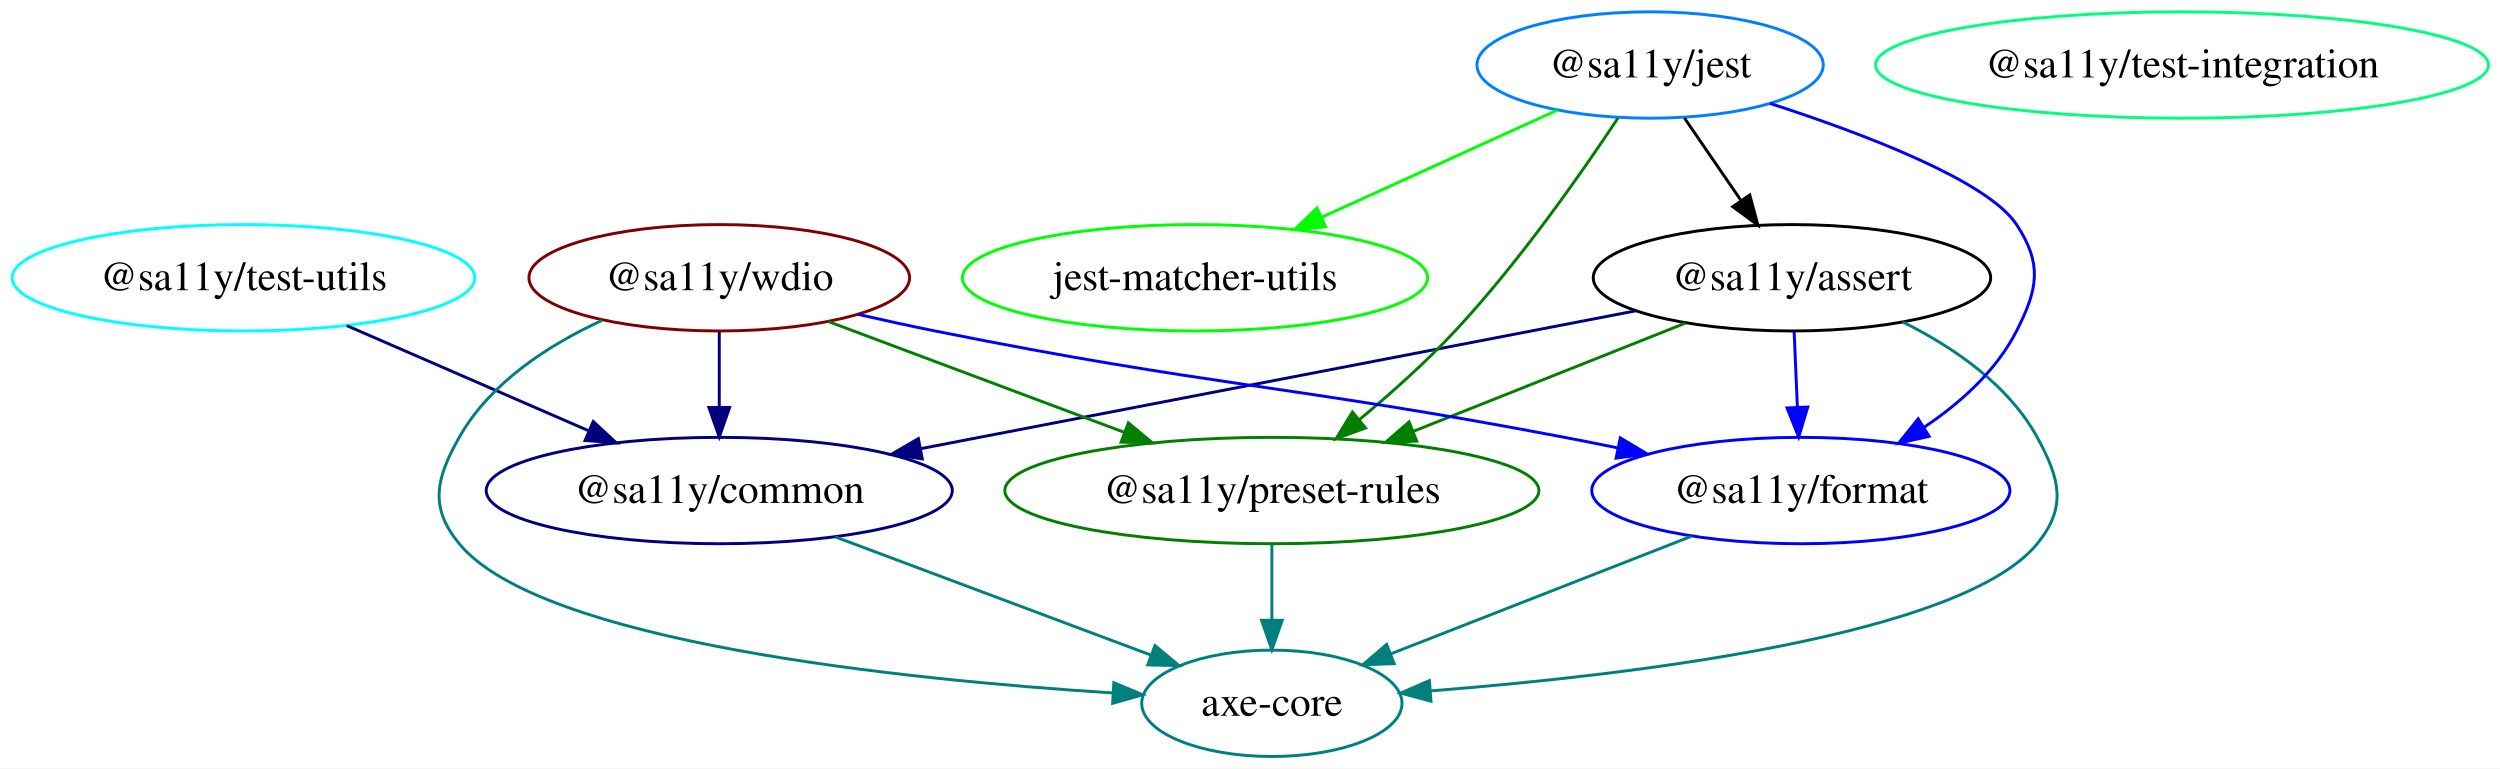
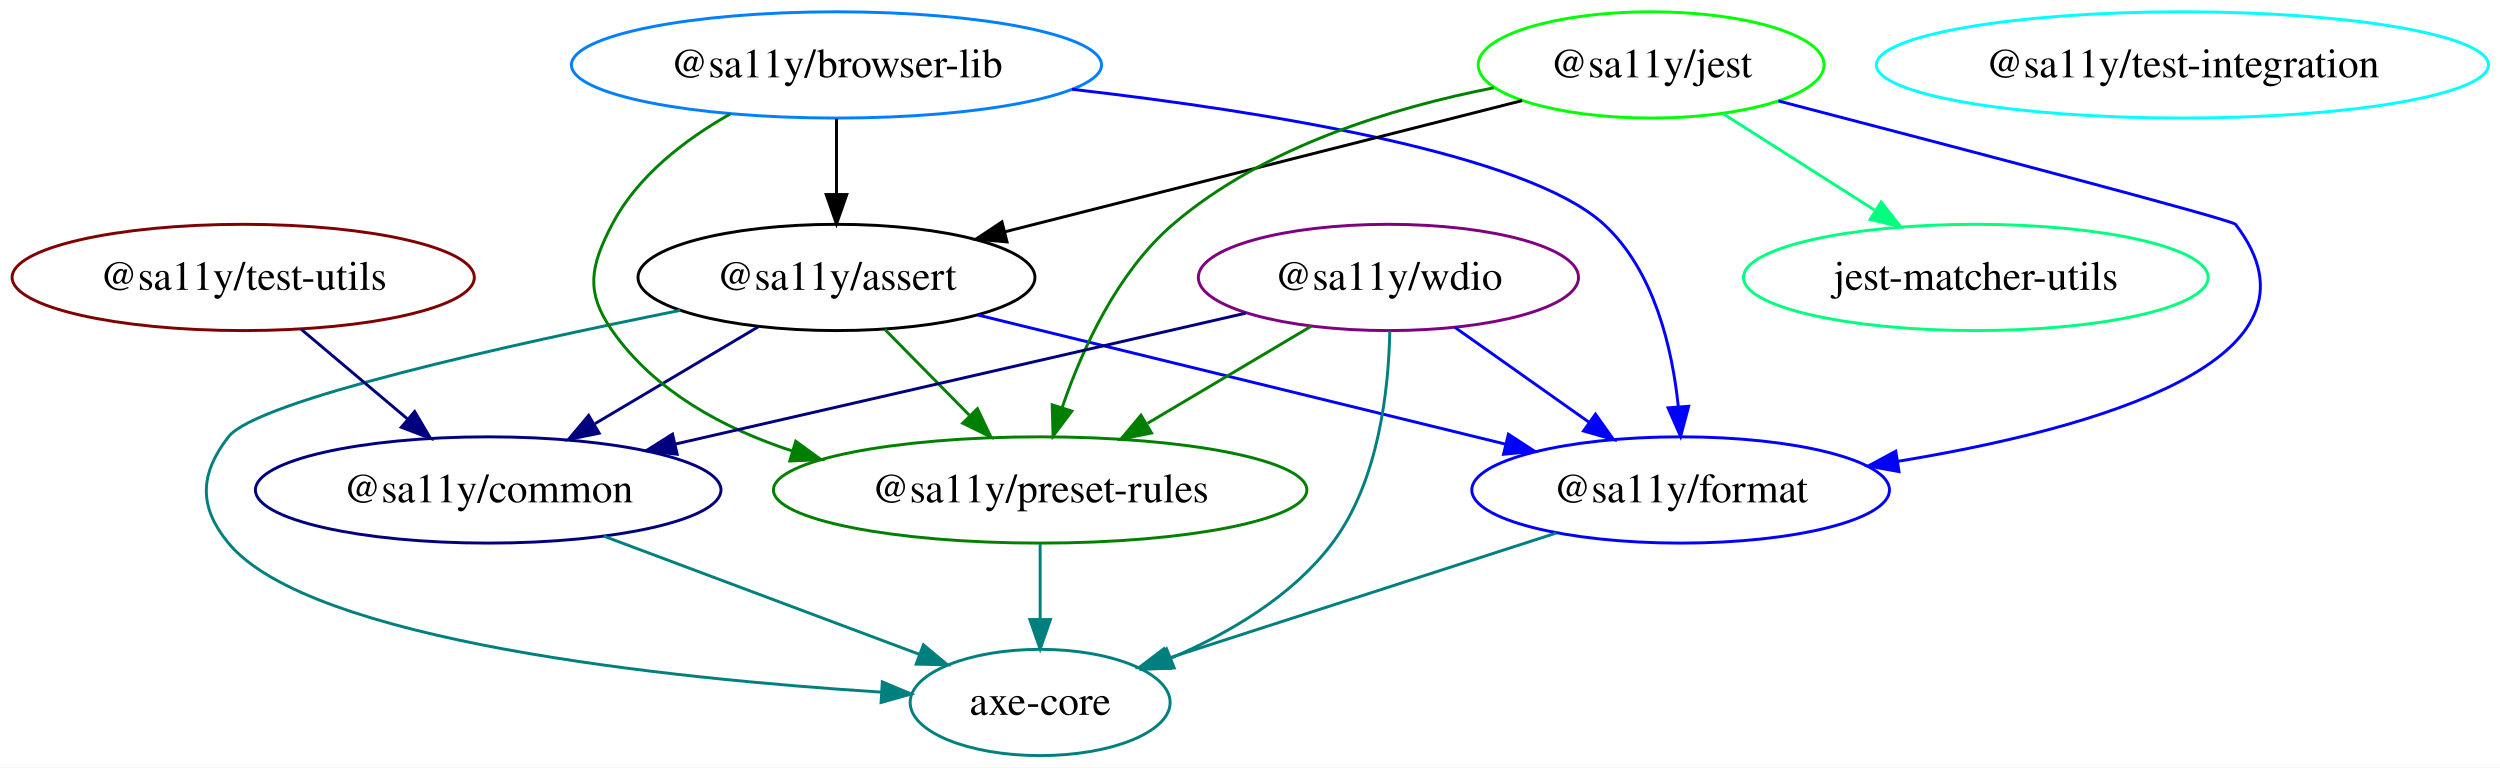
- <svg xmlns="http://www.w3.org/2000/svg" width="846pt" height="260pt" viewBox="0.00 0.00 846.00 260.00">
+ <svg xmlns="http://www.w3.org/2000/svg" width="847pt" height="260pt" viewBox="0.00 0.00 847.00 260.00">
  <g id="graph0" class="graph" transform="scale(1 1) rotate(0) translate(4 256)">
-     <polygon fill="white" stroke="transparent" points="-4,4 -4,-256 842,-256 842,4 -4,4" />
+     <polygon fill="white" stroke="transparent" points="-4,4 -4,-256 843,-256 843,4 -4,4" />
    <g id="node1" class="node">
-       <ellipse fill="none" stroke="#000000" cx="602.4" cy="-162" rx="67.25" ry="18" />
-       <text text-anchor="middle" x="602.4" y="-157.8" font-family="Times,serif" font-size="14.00">@sa11y/assert</text>
+       <ellipse fill="none" stroke="#000000" cx="279.4" cy="-162" rx="67.25" ry="18" />
+       <text text-anchor="middle" x="279.4" y="-157.8" font-family="Times,serif" font-size="14.00">@sa11y/assert</text>
    </g>
    <g id="node2" class="node">
-       <ellipse fill="none" stroke="#00007f" cx="239.4" cy="-90" rx="78.87" ry="18" />
-       <text text-anchor="middle" x="239.4" y="-85.8" font-family="Times,serif" font-size="14.00">@sa11y/common</text>
+       <ellipse fill="none" stroke="#00007f" cx="161.4" cy="-90" rx="78.87" ry="18" />
+       <text text-anchor="middle" x="161.4" y="-85.8" font-family="Times,serif" font-size="14.00">@sa11y/common</text>
    </g>
    <g id="edge1" class="edge">
-       <path fill="none" stroke="#00007f" d="M549.68,-150.85C494.32,-140.18 404.74,-122.92 327.4,-108 320.93,-106.75 314.2,-105.45 307.46,-104.15" />
-       <polygon fill="#00007f" stroke="#00007f" points="308.1,-100.71 297.62,-102.25 306.78,-107.58 308.1,-100.71" />
+       <path fill="none" stroke="#00007f" d="M252.92,-145.29C236.6,-135.61 215.46,-123.07 197.61,-112.48" />
+       <polygon fill="#00007f" stroke="#00007f" points="199,-109.23 188.61,-107.14 195.43,-115.25 199,-109.23" />
    </g>
    <g id="node3" class="node">
-       <ellipse fill="none" stroke="#0000ff" cx="605.4" cy="-90" rx="70.76" ry="18" />
-       <text text-anchor="middle" x="605.4" y="-85.8" font-family="Times,serif" font-size="14.00">@sa11y/format</text>
+       <ellipse fill="none" stroke="#0000ff" cx="565.4" cy="-90" rx="70.76" ry="18" />
+       <text text-anchor="middle" x="565.4" y="-85.8" font-family="Times,serif" font-size="14.00">@sa11y/format</text>
    </g>
    <g id="edge2" class="edge">
-       <path fill="none" stroke="#0000ff" d="M603.14,-143.7C603.47,-135.98 603.87,-126.71 604.24,-118.11" />
-       <polygon fill="#0000ff" stroke="#0000ff" points="607.74,-118.25 604.67,-108.1 600.74,-117.95 607.74,-118.25" />
+       <path fill="none" stroke="#0000ff" d="M327.27,-149.28C376.42,-137.25 453.01,-118.51 506,-105.54" />
+       <polygon fill="#0000ff" stroke="#0000ff" points="507.05,-108.88 515.93,-103.11 505.39,-102.09 507.05,-108.88" />
    </g>
    <g id="node4" class="node">
-       <ellipse fill="none" stroke="#007f00" cx="426.4" cy="-90" rx="90.36" ry="18" />
-       <text text-anchor="middle" x="426.4" y="-85.8" font-family="Times,serif" font-size="14.00">@sa11y/preset-rules</text>
+       <ellipse fill="none" stroke="#007f00" cx="348.4" cy="-90" rx="90.36" ry="18" />
+       <text text-anchor="middle" x="348.4" y="-85.8" font-family="Times,serif" font-size="14.00">@sa11y/preset-rules</text>
    </g>
    <g id="edge3" class="edge">
-       <path fill="none" stroke="#007f00" d="M566.36,-146.67C539.8,-136.1 503.39,-121.62 474.37,-110.08" />
-       <polygon fill="#007f00" stroke="#007f00" points="475.42,-106.73 464.83,-106.29 472.83,-113.23 475.42,-106.73" />
+       <path fill="none" stroke="#007f00" d="M295.75,-144.41C304.31,-135.73 314.94,-124.95 324.41,-115.34" />
+       <polygon fill="#007f00" stroke="#007f00" points="327.16,-117.54 331.69,-107.96 322.17,-112.62 327.16,-117.54" />
    </g>
    <g id="node5" class="node">
-       <ellipse fill="none" stroke="#007f7f" cx="426.4" cy="-18" rx="44.04" ry="18" />
-       <text text-anchor="middle" x="426.4" y="-13.8" font-family="Times,serif" font-size="14.00">axe-core</text>
+       <ellipse fill="none" stroke="#007f7f" cx="348.4" cy="-18" rx="44.04" ry="18" />
+       <text text-anchor="middle" x="348.4" y="-13.8" font-family="Times,serif" font-size="14.00">axe-core</text>
    </g>
    <g id="edge4" class="edge">
-       <path fill="none" stroke="#007f7f" d="M639.87,-147.04C657,-138.55 675.62,-125.84 685.4,-108 693.09,-93.97 695.52,-84.4 685.4,-72 660.01,-40.88 548.28,-27.54 480.14,-22.21" />
-       <polygon fill="#007f7f" stroke="#007f7f" points="480.24,-18.71 470,-21.46 479.71,-25.69 480.24,-18.71" />
+       <path fill="none" stroke="#007f7f" d="M226.48,-150.86C168.65,-139.25 82.9,-120.26 73.4,-108 63.6,-95.36 63.21,-84.34 73.4,-72 100.88,-38.72 222.48,-26.11 294.46,-21.51" />
+       <polygon fill="#007f7f" stroke="#007f7f" points="294.93,-24.98 304.7,-20.88 294.51,-18 294.93,-24.98" />
+     </g>
+     <g id="edge8" class="edge">
+       <path fill="none" stroke="#007f7f" d="M200.6,-74.33C231.95,-62.59 275.76,-46.19 307.54,-34.29" />
+       <polygon fill="#007f7f" stroke="#007f7f" points="308.85,-37.54 316.99,-30.76 306.4,-30.99 308.85,-37.54" />
+     </g>
+     <g id="edge9" class="edge">
+       <path fill="none" stroke="#007f7f" d="M523.3,-75.42C485.4,-63.19 429.93,-45.3 391.67,-32.96" />
+       <polygon fill="#007f7f" stroke="#007f7f" points="392.44,-29.53 381.85,-29.79 390.3,-36.19 392.44,-29.53" />
+     </g>
+     <g id="edge14" class="edge">
+       <path fill="none" stroke="#007f7f" d="M348.4,-71.7C348.4,-63.98 348.4,-54.71 348.4,-46.11" />
+       <polygon fill="#007f7f" stroke="#007f7f" points="351.9,-46.1 348.4,-36.1 344.9,-46.1 351.9,-46.1" />
+     </g>
+     <g id="node6" class="node">
+       <ellipse fill="none" stroke="#007fff" cx="279.4" cy="-234" rx="89.8" ry="18" />
+       <text text-anchor="middle" x="279.4" y="-229.8" font-family="Times,serif" font-size="14.00">@sa11y/browser-lib</text>
    </g>
    <g id="edge5" class="edge">
-       <path fill="none" stroke="#007f7f" d="M278.6,-74.33C309.95,-62.59 353.76,-46.19 385.54,-34.29" />
-       <polygon fill="#007f7f" stroke="#007f7f" points="386.85,-37.54 394.99,-30.76 384.4,-30.99 386.85,-37.54" />
+       <path fill="none" stroke="#000000" d="M279.4,-215.7C279.4,-207.98 279.4,-198.71 279.4,-190.11" />
+       <polygon fill="#000000" stroke="#000000" points="282.9,-190.1 279.4,-180.1 275.9,-190.1 282.9,-190.1" />
    </g>
    <g id="edge6" class="edge">
-       <path fill="none" stroke="#007f7f" d="M568.31,-74.5C538.65,-62.9 497.13,-46.66 466.66,-34.75" />
-       <polygon fill="#007f7f" stroke="#007f7f" points="467.78,-31.42 457.19,-31.04 465.23,-37.94 467.78,-31.42" />
+       <path fill="none" stroke="#0000ff" d="M359.2,-225.75C425.66,-218.13 513.47,-203.86 539.4,-180 556.47,-164.29 562.56,-138.07 564.62,-118.14" />
+       <polygon fill="#0000ff" stroke="#0000ff" points="568.12,-118.35 565.39,-108.11 561.14,-117.82 568.12,-118.35" />
+     </g>
+     <g id="edge7" class="edge">
+       <path fill="none" stroke="#007f00" d="M243.42,-217.4C228.16,-208.76 211.96,-196.4 203.4,-180 196,-165.81 194.23,-157.11 203.4,-144 217.71,-123.54 240.81,-110.95 264.4,-103.21" />
+       <polygon fill="#007f00" stroke="#007f00" points="265.59,-106.51 274.16,-100.28 263.58,-99.81 265.59,-106.51" />
+     </g>
+     <g id="node7" class="node">
+       <ellipse fill="none" stroke="#00ff00" cx="555.4" cy="-234" rx="58.6" ry="18" />
+       <text text-anchor="middle" x="555.4" y="-229.8" font-family="Times,serif" font-size="14.00">@sa11y/jest</text>
+     </g>
+     <g id="edge10" class="edge">
+       <path fill="none" stroke="#000000" d="M511.67,-221.91C464.26,-209.88 388.42,-190.65 336.38,-177.45" />
+       <polygon fill="#000000" stroke="#000000" points="337.18,-174.04 326.63,-174.98 335.46,-180.83 337.18,-174.04" />
    </g>
    <g id="edge11" class="edge">
-       <path fill="none" stroke="#007f7f" d="M426.4,-71.7C426.4,-63.98 426.4,-54.71 426.4,-46.11" />
-       <polygon fill="#007f7f" stroke="#007f7f" points="429.9,-46.1 426.4,-36.1 422.9,-46.1 429.9,-46.1" />
+       <path fill="none" stroke="#0000ff" d="M598.52,-221.8C656.41,-206.72 752.19,-181.57 753.4,-180 788.69,-134.02 705.82,-110.71 639.09,-99.72" />
+       <polygon fill="#0000ff" stroke="#0000ff" points="639.38,-96.22 628.96,-98.12 638.29,-103.14 639.38,-96.22" />
    </g>
-     <g id="node6" class="node">
-       <ellipse fill="none" stroke="#007fff" cx="554.4" cy="-234" rx="58.6" ry="18" />
-       <text text-anchor="middle" x="554.4" y="-229.8" font-family="Times,serif" font-size="14.00">@sa11y/jest</text>
-     </g>
-     <g id="edge7" class="edge">
-       <path fill="none" stroke="#000000" d="M566.02,-216.05C571.74,-207.71 578.75,-197.49 585.09,-188.25" />
-       <polygon fill="#000000" stroke="#000000" points="588.12,-190.02 590.89,-179.79 582.35,-186.06 588.12,-190.02" />
-     </g>
-     <g id="edge8" class="edge">
-       <path fill="none" stroke="#0000ff" d="M594.95,-221.01C627.27,-210.54 668.66,-194.75 678.4,-180 687.21,-166.65 685.67,-158.25 678.4,-144 671.52,-130.51 659.43,-119.65 647.04,-111.36" />
-       <polygon fill="#0000ff" stroke="#0000ff" points="648.81,-108.34 638.47,-106.02 645.11,-114.28 648.81,-108.34" />
-     </g>
-     <g id="edge9" class="edge">
-       <path fill="none" stroke="#007f00" d="M543.52,-216.05C531.21,-197.47 510.05,-167.21 488.4,-144 478.55,-133.44 466.7,-122.88 456.02,-114" />
-       <polygon fill="#007f00" stroke="#007f00" points="458.09,-111.17 448.13,-107.56 453.66,-116.59 458.09,-111.17" />
-     </g>
-     <g id="node7" class="node">
-       <ellipse fill="none" stroke="#00ff00" cx="400.4" cy="-162" rx="78.72" ry="18" />
-       <text text-anchor="middle" x="400.4" y="-157.8" font-family="Times,serif" font-size="14.00">jest-matcher-utils</text>
-     </g>
-     <g id="edge10" class="edge">
-       <path fill="none" stroke="#00ff00" d="M522.86,-218.67C499.92,-208.24 468.6,-194 443.37,-182.53" />
-       <polygon fill="#00ff00" stroke="#00ff00" points="444.58,-179.24 434.03,-178.29 441.68,-185.61 444.58,-179.24" />
+     <g id="edge12" class="edge">
+       <path fill="none" stroke="#007f00" d="M502.11,-226.26C467.75,-219.54 423.94,-206.22 393.4,-180 374.49,-163.77 362.62,-137.66 355.85,-117.91" />
+       <polygon fill="#007f00" stroke="#007f00" points="359.14,-116.71 352.77,-108.25 352.48,-118.84 359.14,-116.71" />
    </g>
    <g id="node8" class="node">
-       <ellipse fill="none" stroke="#00ffff" cx="78.4" cy="-162" rx="78.3" ry="18" />
+       <ellipse fill="none" stroke="#00ff7f" cx="665.4" cy="-162" rx="78.72" ry="18" />
+       <text text-anchor="middle" x="665.4" y="-157.8" font-family="Times,serif" font-size="14.00">jest-matcher-utils</text>
+     </g>
+     <g id="edge13" class="edge">
+       <path fill="none" stroke="#00ff7f" d="M579.81,-217.46C594.87,-207.88 614.42,-195.44 631.03,-184.87" />
+       <polygon fill="#00ff7f" stroke="#00ff7f" points="633.35,-187.54 639.91,-179.22 629.59,-181.64 633.35,-187.54" />
+     </g>
+     <g id="node9" class="node">
+       <ellipse fill="none" stroke="#7f0000" cx="78.4" cy="-162" rx="78.3" ry="18" />
      <text text-anchor="middle" x="78.4" y="-157.8" font-family="Times,serif" font-size="14.00">@sa11y/test-utils</text>
    </g>
-     <g id="edge12" class="edge">
-       <path fill="none" stroke="#00007f" d="M113.34,-145.81C137.39,-135.35 169.53,-121.38 195.34,-110.16" />
-       <polygon fill="#00007f" stroke="#00007f" points="196.76,-113.36 204.53,-106.16 193.97,-106.94 196.76,-113.36" />
+     <g id="edge15" class="edge">
+       <path fill="none" stroke="#00007f" d="M98.07,-144.41C108.82,-135.34 122.3,-123.97 134.06,-114.06" />
+       <polygon fill="#00007f" stroke="#00007f" points="136.48,-116.59 141.87,-107.47 131.97,-111.24 136.48,-116.59" />
    </g>
-     <g id="node9" class="node">
-       <ellipse fill="none" stroke="#7f0000" cx="239.4" cy="-162" rx="64.41" ry="18" />
-       <text text-anchor="middle" x="239.4" y="-157.8" font-family="Times,serif" font-size="14.00">@sa11y/wdio</text>
-     </g>
-     <g id="edge13" class="edge">
-       <path fill="none" stroke="#00007f" d="M239.4,-143.7C239.4,-135.98 239.4,-126.71 239.4,-118.11" />
-       <polygon fill="#00007f" stroke="#00007f" points="242.9,-118.1 239.4,-108.1 235.9,-118.1 242.9,-118.1" />
-     </g>
-     <g id="edge14" class="edge">
-       <path fill="none" stroke="#0000ff" d="M286.43,-149.6C295.05,-147.64 303.98,-145.69 312.4,-144 406.53,-125.1 431.09,-125.98 525.4,-108 531.21,-106.89 537.24,-105.7 543.28,-104.47" />
-       <polygon fill="#0000ff" stroke="#0000ff" points="544.31,-107.83 553.39,-102.38 542.89,-100.97 544.31,-107.83" />
-     </g>
-     <g id="edge15" class="edge">
-       <path fill="none" stroke="#007f00" d="M276.35,-147.17C304.99,-136.45 344.99,-121.47 376.49,-109.68" />
-       <polygon fill="#007f00" stroke="#007f00" points="377.83,-112.92 385.97,-106.14 375.37,-106.36 377.83,-112.92" />
+     <g id="node10" class="node">
+       <ellipse fill="none" stroke="#7f007f" cx="466.4" cy="-162" rx="64.41" ry="18" />
+       <text text-anchor="middle" x="466.4" y="-157.8" font-family="Times,serif" font-size="14.00">@sa11y/wdio</text>
    </g>
    <g id="edge16" class="edge">
-       <path fill="none" stroke="#007f7f" d="M199.74,-147.58C181.59,-139.23 161.84,-126.48 151.4,-108 143.53,-94.07 141.21,-84.34 151.4,-72 178.88,-38.72 300.48,-26.11 372.46,-21.51" />
-       <polygon fill="#007f7f" stroke="#007f7f" points="372.93,-24.98 382.7,-20.88 372.51,-18 372.93,-24.98" />
+       <path fill="none" stroke="#00007f" d="M418.07,-149.91C365.86,-137.93 282.44,-118.78 224.95,-105.59" />
+       <polygon fill="#00007f" stroke="#00007f" points="225.42,-102.1 214.89,-103.28 223.85,-108.92 225.42,-102.1" />
    </g>
-     <g id="node10" class="node">
-       <ellipse fill="none" stroke="#00ff7f" cx="734.4" cy="-234" rx="103.7" ry="18" />
-       <text text-anchor="middle" x="734.4" y="-229.8" font-family="Times,serif" font-size="14.00">@sa11y/test-integration</text>
+     <g id="edge17" class="edge">
+       <path fill="none" stroke="#0000ff" d="M488.87,-145.12C502.31,-135.61 519.6,-123.38 534.34,-112.96" />
+       <polygon fill="#0000ff" stroke="#0000ff" points="536.54,-115.69 542.68,-107.06 532.5,-109.98 536.54,-115.69" />
+     </g>
+     <g id="edge18" class="edge">
+       <path fill="none" stroke="#007f00" d="M440.21,-145.46C423.91,-135.79 402.7,-123.21 384.78,-112.58" />
+       <polygon fill="#007f00" stroke="#007f00" points="386.13,-109.31 375.75,-107.22 382.56,-115.33 386.13,-109.31" />
+     </g>
+     <g id="edge19" class="edge">
+       <path fill="none" stroke="#007f7f" d="M466.86,-143.85C466.51,-124.54 463.26,-93.09 447.4,-72 433.81,-53.92 412.2,-41.35 392.64,-33" />
+       <polygon fill="#007f7f" stroke="#007f7f" points="393.83,-29.7 383.24,-29.23 391.22,-36.2 393.83,-29.7" />
+     </g>
+     <g id="node11" class="node">
+       <ellipse fill="none" stroke="#00ffff" cx="735.4" cy="-234" rx="103.7" ry="18" />
+       <text text-anchor="middle" x="735.4" y="-229.8" font-family="Times,serif" font-size="14.00">@sa11y/test-integration</text>
    </g>
  </g>
</svg>
